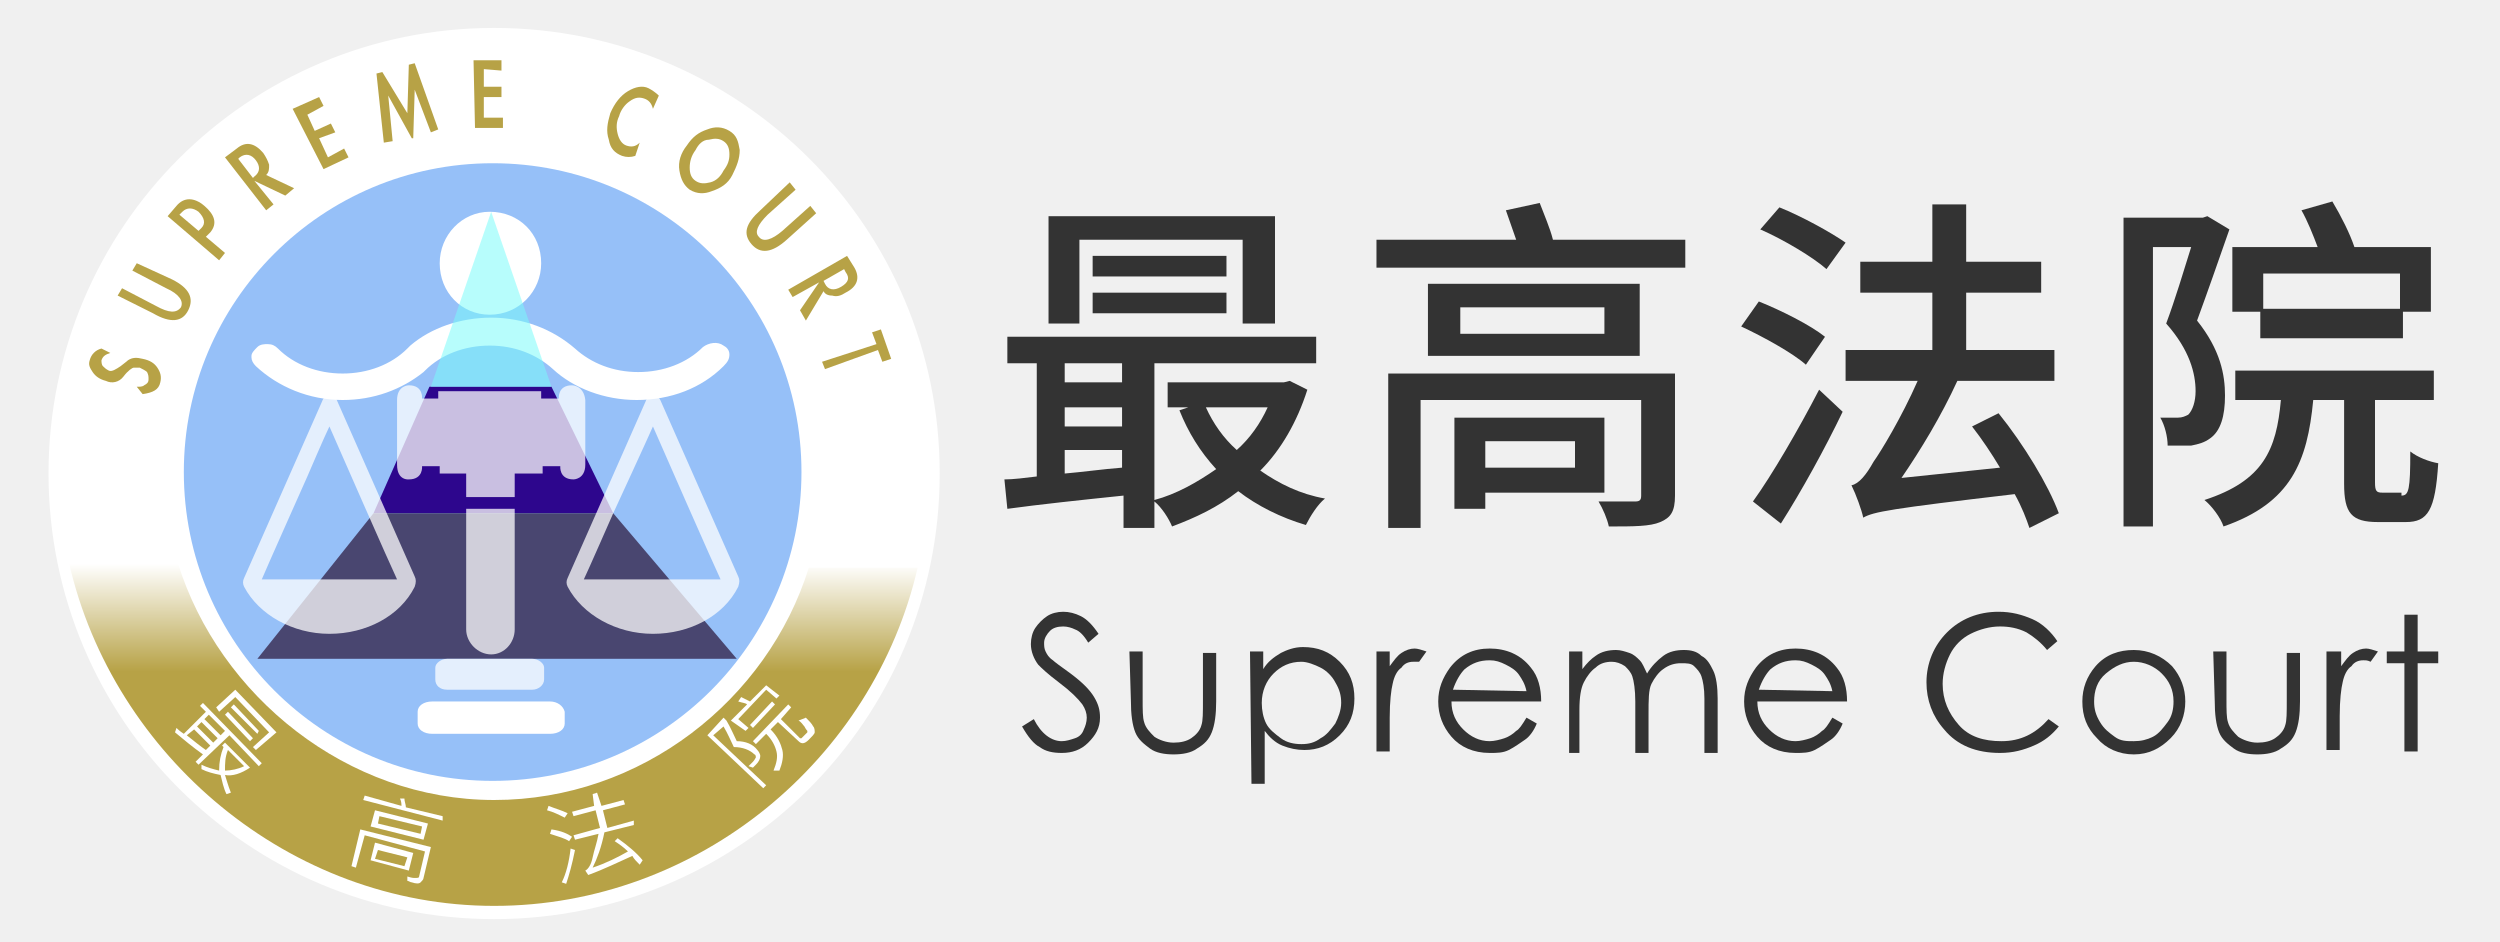
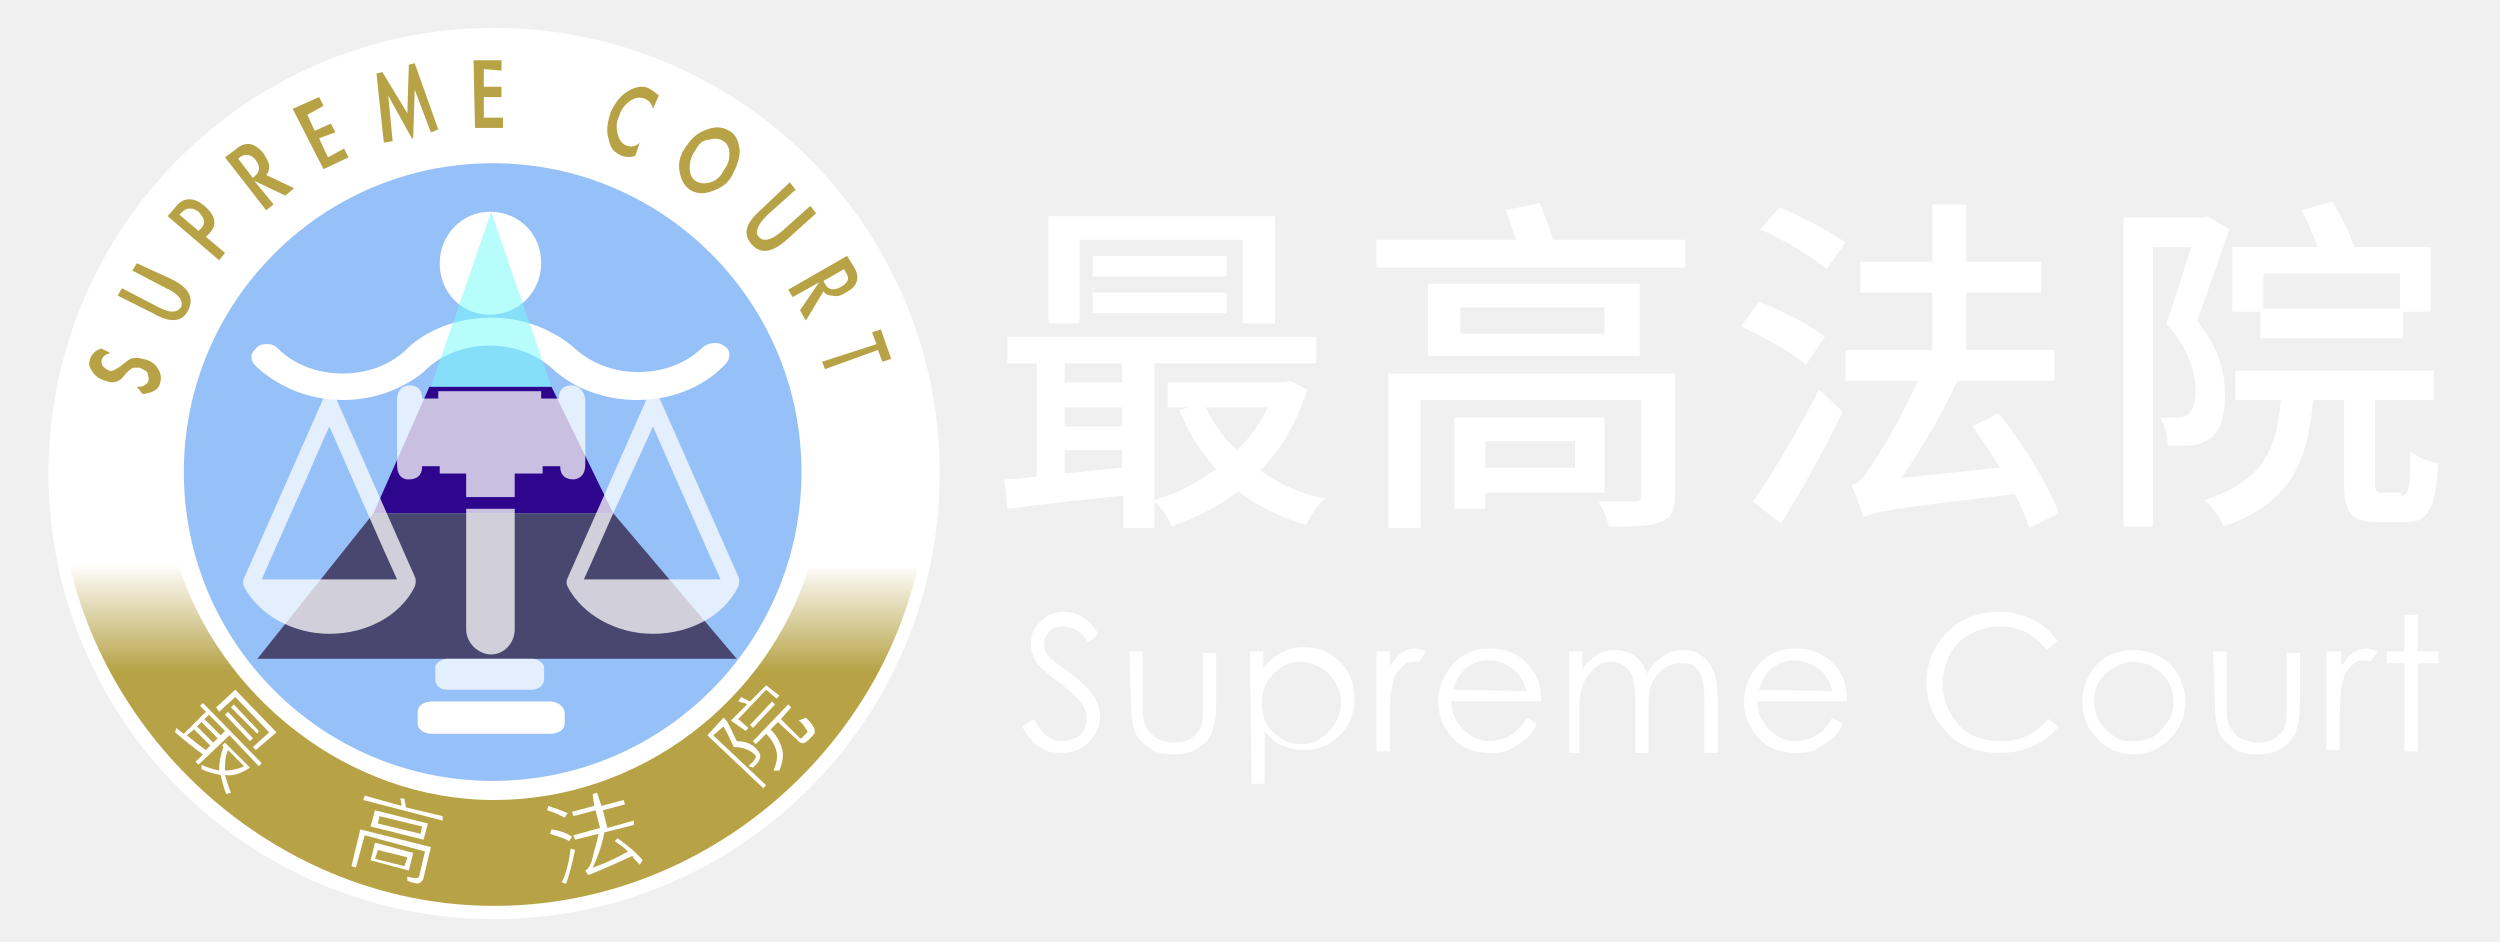
<svg xmlns="http://www.w3.org/2000/svg" version="1.1" id="圖層_1" x="0px" y="0px" viewBox="0 0 170 64" style="enable-background:new 0 0 170 64;" xml:space="preserve">
  <style type="text/css">
- 	.st0{fill:#333333;}
- 	.st1{fill:none;stroke:#FFFFFF;stroke-width:0.25;stroke-miterlimit:10;}
- 	.st2{fill:#FFFFFF;}
+ 	.st0{fill:#FFFFFF;}
+ 	.st1{fill:#FFFFFF;stroke:#FFFFFF;stroke-width:0.25;stroke-miterlimit:10;}
+ 	.st2{fill:none;stroke:#FFFFFF;stroke-width:0.25;stroke-miterlimit:10;}
	.st3{fill:url(#SVGID_1_);}
	.st4{fill:#96C0F8;}
	.st5{fill:#B7A246;}
	.st6{fill:#2D068D;}
	.st7{fill:#494670;}
	.st8{opacity:0.74;fill:#FFFFFF;enable-background:new    ;}
	.st9{opacity:0.53;fill:#77FCFA;enable-background:new    ;}
</style>
  <g>
    <path class="st0" d="M88.9,26.5c-0.7,2.2-1.8,4.1-3.2,5.5c1.3,0.9,2.7,1.6,4.4,1.9c-0.5,0.4-1,1.2-1.3,1.8   c-1.7-0.5-3.3-1.3-4.6-2.3c-1.4,1.1-2.9,1.8-4.5,2.4c-0.2-0.5-0.7-1.3-1.2-1.7v1.8h-2.1v-2.2c-2.9,0.3-5.7,0.6-7.9,0.9l-0.2-2   c0.6,0,1.4-0.1,2.2-0.2v-7.7h-2v-1.8h21v1.8h-11V34c1.5-0.4,2.9-1.2,4.2-2.1c-1.1-1.2-1.9-2.5-2.5-4l0.6-0.2h-1.4V26h7.9l0.4-0.1   L88.9,26.5z M73.4,22h-2.1v-7.3h15.4V22h-2.2v-5.7H73.4V22z M72.4,24.7V26h3.9v-1.3H72.4z M72.4,29h3.9v-1.3h-3.9V29z M72.4,32.2   c1.2-0.1,2.6-0.3,3.9-0.4v-1.2h-3.9V32.2z M83.4,17.4v1.4h-9.1v-1.4H83.4z M74.3,19.9h9.1v1.4h-9.1V19.9z M82,27.7   c0.5,1.1,1.2,2.1,2.1,2.9c0.9-0.8,1.6-1.8,2.1-2.9H82z" />
    <path class="st0" d="M114.6,16.3v1.9h-21v-1.9h9.5c-0.2-0.6-0.5-1.4-0.7-2l2.3-0.5c0.3,0.8,0.7,1.7,0.9,2.5   C105.6,16.3,114.6,16.3,114.6,16.3z M113.9,33.7c0,1.1-0.3,1.5-1,1.8s-1.8,0.3-3.5,0.3c-0.1-0.5-0.4-1.2-0.7-1.7c1,0,2.2,0,2.5,0   s0.4-0.1,0.4-0.4v-6.5h-15v8.7h-2.2V25.4h19.5C113.9,25.4,113.9,33.7,113.9,33.7z M111.5,19.3v4.9H97.1v-4.9H111.5z M101,33.5v1.1   h-2.1v-6.2h10.2v5.1C109.1,33.5,101,33.5,101,33.5z M109.1,20.9h-9.8v1.8h9.8V20.9z M101,30v1.8h6.1V30H101z" />
    <path class="st0" d="M122.8,24.8c-0.9-0.8-2.9-1.9-4.4-2.6l1.2-1.7c1.5,0.6,3.5,1.6,4.5,2.4L122.8,24.8z M119.2,34.1   c1.3-1.8,3.1-4.9,4.5-7.6l1.6,1.5c-1.2,2.5-2.8,5.4-4.2,7.6L119.2,34.1z M121,14.1c1.5,0.6,3.5,1.7,4.5,2.4l-1.3,1.8   c-0.9-0.8-2.9-2-4.5-2.7L121,14.1z M138,35.9c-0.2-0.6-0.5-1.4-1-2.3c-8.5,1-9.6,1.2-10.3,1.6c-0.1-0.5-0.5-1.6-0.8-2.2   c0.5-0.1,1-0.7,1.5-1.6c0.5-0.7,1.9-3,3-5.5h-4.9v-2.1h5.9v-3.9h-4.9v-2.1h4.9v-3.9h2.3v3.9h5.1v2.1h-5.1v3.9h6v2.1h-6.6   c-1.1,2.4-2.5,4.7-3.8,6.6l6.7-0.7c-0.6-1-1.2-1.9-1.9-2.8l1.8-0.9c1.7,2.1,3.4,4.9,4.1,6.8L138,35.9z" />
-     <path class="st0" d="M151.6,15.6c-0.7,2-1.5,4.3-2.2,6.2c1.6,2,1.9,3.7,1.9,5.1s-0.3,2.4-1,2.9c-0.4,0.3-0.8,0.4-1.3,0.5   c-0.4,0-1,0-1.6,0c0-0.6-0.2-1.4-0.5-1.9c0.5,0,0.9,0,1.2,0s0.5-0.1,0.7-0.2c0.3-0.3,0.5-0.9,0.5-1.6c0-1.2-0.4-2.8-2-4.6   c0.6-1.6,1.2-3.6,1.7-5.2h-2.6v19h-2v-21h5.4l0.3-0.1L151.6,15.6z M163.3,33.7c0.5,0,0.6-0.4,0.6-3c0.5,0.4,1.3,0.7,1.9,0.8   c-0.2,3.2-0.7,4-2.2,4h-1.9c-1.8,0-2.3-0.6-2.3-2.6v-5.7h-2.1c-0.4,4.2-1.5,7-6.1,8.6c-0.2-0.6-0.8-1.4-1.3-1.8   c4-1.3,4.9-3.4,5.2-6.8H152v-2h13.5v2h-4v5.6c0,0.6,0.1,0.7,0.5,0.7h1.3L163.3,33.7L163.3,33.7z M153.7,21.2h-1.9v-4.4h5.8   c-0.3-0.8-0.7-1.8-1.1-2.5l2.1-0.6c0.6,1,1.2,2.2,1.5,3.1h5.2v4.4h-1.9V23h-9.7L153.7,21.2L153.7,21.2z M153.9,18.7V21h9.3v-2.4   h-9.3V18.7z" />
+     <path class="st0" d="M151.6,15.6c-0.7,2-1.5,4.3-2.2,6.2c1.6,2,1.9,3.7,1.9,5.1s-0.3,2.4-1,2.9c-0.4,0.3-0.8,0.4-1.3,0.5   c-0.4,0-1,0-1.6,0c0-0.6-0.2-1.4-0.5-1.9c0.5,0,0.9,0,1.2,0s0.5-0.1,0.7-0.2c0.3-0.3,0.5-0.9,0.5-1.6c0-1.2-0.4-2.8-2-4.6   c0.6-1.6,1.2-3.6,1.7-5.2h-2.6v19h-2v-21h5.4l0.3-0.1L151.6,15.6z M163.3,33.7c0.5,0,0.6-0.4,0.6-3c0.5,0.4,1.3,0.7,1.9,0.8   c-0.2,3.2-0.7,4-2.2,4h-1.9c-1.8,0-2.3-0.6-2.3-2.6v-5.7h-2.1c-0.4,4.2-1.5,7-6.1,8.6c-0.2-0.6-0.8-1.4-1.3-1.8   c4-1.3,4.9-3.4,5.2-6.8H152v-2h13.5v2h-4v5.6c0,0.6,0.1,0.7,0.5,0.7h1.3V33.7L163.3,33.7z M153.7,21.2h-1.9v-4.4h5.8   c-0.3-0.8-0.7-1.8-1.1-2.5l2.1-0.6c0.6,1,1.2,2.2,1.5,3.1h5.2v4.4h-1.9V23h-9.7L153.7,21.2L153.7,21.2z M153.9,18.7V21h9.3v-2.4   h-9.3V18.7z" />
  </g>
  <g>
    <path class="st0" d="M69.5,49.4l0.8-0.5c0.5,1,1.2,1.5,1.9,1.5c0.3,0,0.6-0.1,0.9-0.2c0.3-0.1,0.5-0.3,0.6-0.6   c0.1-0.2,0.2-0.5,0.2-0.8s-0.1-0.6-0.3-0.9c-0.3-0.4-0.8-0.9-1.6-1.5c-0.8-0.6-1.2-1-1.4-1.2c-0.3-0.4-0.5-0.9-0.5-1.4   c0-0.4,0.1-0.8,0.3-1.1s0.5-0.6,0.8-0.8s0.7-0.3,1.1-0.3s0.8,0.1,1.2,0.3c0.4,0.2,0.8,0.6,1.2,1.2L74,43.7   c-0.3-0.5-0.6-0.8-0.9-0.9c-0.2-0.1-0.5-0.2-0.8-0.2c-0.4,0-0.7,0.1-0.9,0.3c-0.2,0.2-0.4,0.5-0.4,0.8c0,0.2,0,0.4,0.1,0.6   c0.1,0.2,0.2,0.4,0.5,0.6c0.1,0.1,0.5,0.4,1.2,0.9c0.8,0.6,1.3,1.1,1.6,1.6c0.3,0.5,0.4,0.9,0.4,1.4c0,0.7-0.3,1.2-0.8,1.7   s-1.1,0.7-1.8,0.7c-0.6,0-1.1-0.1-1.5-0.4C70.3,50.6,69.9,50.1,69.5,49.4z" />
    <path class="st0" d="M76.8,44.3h0.9v3.2c0,0.8,0,1.3,0.1,1.6c0.1,0.4,0.4,0.7,0.7,1c0.3,0.2,0.8,0.4,1.3,0.4s0.9-0.1,1.2-0.3   c0.3-0.2,0.6-0.5,0.7-0.9c0.1-0.3,0.1-0.8,0.1-1.7v-3.2h0.9v3.3c0,0.9-0.1,1.6-0.3,2.1s-0.5,0.8-1,1.1c-0.4,0.3-1,0.4-1.6,0.4   s-1.2-0.1-1.6-0.4s-0.8-0.6-1-1.1s-0.3-1.2-0.3-2.2L76.8,44.3L76.8,44.3z" />
    <path class="st0" d="M85,44.3h0.9v1.2c0.3-0.5,0.7-0.8,1.2-1.1c0.4-0.2,0.9-0.4,1.5-0.4c1,0,1.8,0.3,2.5,1s1,1.5,1,2.5   s-0.3,1.8-1,2.5s-1.5,1-2.4,1c-0.5,0-1-0.1-1.5-0.3s-0.9-0.6-1.2-1v3.6h-0.9L85,44.3L85,44.3z M88.5,45c-0.8,0-1.4,0.3-1.9,0.8   s-0.8,1.2-0.8,2c0,0.5,0.1,1,0.3,1.4c0.2,0.4,0.6,0.7,1,1s0.9,0.4,1.4,0.4s0.9-0.1,1.3-0.4c0.4-0.2,0.7-0.6,1-1   c0.2-0.4,0.4-0.9,0.4-1.4s-0.1-0.9-0.4-1.4c-0.2-0.4-0.6-0.8-1-1S88.9,45,88.5,45z" />
    <path class="st0" d="M93.6,44.3h0.9v1c0.3-0.4,0.5-0.7,0.8-0.9s0.6-0.3,0.9-0.3c0.2,0,0.5,0.1,0.8,0.2L96.5,45c-0.1,0-0.3,0-0.4,0   c-0.3,0-0.6,0.1-0.8,0.4c-0.3,0.2-0.5,0.6-0.6,1.1c-0.1,0.4-0.2,1.2-0.2,2.3v2.3h-0.9V44.3z" />
    <path class="st0" d="M103.8,48.8l0.7,0.4c-0.2,0.5-0.5,0.9-0.8,1.1c-0.3,0.2-0.7,0.5-1.1,0.7s-0.8,0.2-1.3,0.2   c-1.1,0-2-0.4-2.6-1.1c-0.6-0.7-0.9-1.5-0.9-2.4s0.3-1.6,0.8-2.3c0.7-0.9,1.6-1.3,2.7-1.3s2.1,0.4,2.8,1.3c0.5,0.6,0.7,1.4,0.7,2.3   h-6.1c0,0.8,0.3,1.4,0.8,1.9s1.1,0.8,1.8,0.8c0.3,0,0.7-0.1,1-0.2c0.3-0.1,0.6-0.3,0.8-0.5C103.3,49.6,103.5,49.3,103.8,48.8z    M103.8,47c-0.1-0.5-0.3-0.8-0.5-1.1s-0.5-0.5-0.9-0.7s-0.7-0.3-1.1-0.3c-0.7,0-1.2,0.2-1.7,0.6c-0.3,0.3-0.6,0.8-0.8,1.4L103.8,47   L103.8,47z" />
-     <path class="st0" d="M106.7,44.3h0.9v1.2c0.3-0.4,0.6-0.7,0.9-0.9c0.4-0.3,0.9-0.4,1.4-0.4c0.3,0,0.6,0.1,0.9,0.2   c0.3,0.1,0.5,0.3,0.7,0.5s0.3,0.5,0.5,0.9c0.3-0.5,0.7-0.9,1.1-1.2s0.9-0.4,1.4-0.4s0.9,0.1,1.2,0.4c0.4,0.2,0.6,0.6,0.8,1   s0.3,1.1,0.3,1.9v3.7h-0.9v-3.7c0-0.7-0.1-1.2-0.2-1.5s-0.3-0.5-0.5-0.7s-0.5-0.2-0.9-0.2s-0.8,0.1-1.2,0.4c-0.3,0.2-0.6,0.6-0.8,1   s-0.2,1.1-0.2,2.1v2.6h-0.9v-3.5c0-0.8-0.1-1.4-0.2-1.7s-0.3-0.5-0.5-0.7c-0.3-0.2-0.6-0.3-0.9-0.3c-0.4,0-0.8,0.1-1.1,0.4   c-0.3,0.2-0.6,0.6-0.8,1s-0.3,1-0.3,1.9v2.9h-0.7V44.3z" />
+     <path class="st0" d="M106.7,44.3h0.9v1.2c0.3-0.4,0.6-0.7,0.9-0.9c0.4-0.3,0.9-0.4,1.4-0.4c0.3,0,0.6,0.1,0.9,0.2   c0.3,0.1,0.5,0.3,0.7,0.5s0.3,0.5,0.5,0.9c0.3-0.5,0.7-0.9,1.1-1.2s0.9-0.4,1.4-0.4s0.9,0.1,1.2,0.4c0.4,0.2,0.6,0.6,0.8,1   s0.3,1.1,0.3,1.9v3.7h-0.9v-3.7c0-0.7-0.1-1.2-0.2-1.5s-0.3-0.5-0.5-0.7s-0.5-0.2-0.9-0.2s-0.8,0.1-1.2,0.4c-0.3,0.2-0.6,0.6-0.8,1   s-0.2,1.1-0.2,2.1v2.6h-0.9v-3.5c0-0.8-0.1-1.4-0.2-1.7s-0.3-0.5-0.5-0.7c-0.3-0.2-0.6-0.3-0.9-0.3c-0.4,0-0.8,0.1-1.1,0.4   c-0.3,0.2-0.6,0.6-0.8,1s-0.3,1-0.3,1.9v2.9h-0.7C106.7,51.2,106.7,44.3,106.7,44.3z" />
    <path class="st0" d="M124.6,48.8l0.7,0.4c-0.2,0.5-0.5,0.9-0.8,1.1c-0.3,0.2-0.7,0.5-1.1,0.7s-0.8,0.2-1.3,0.2   c-1.1,0-2-0.4-2.6-1.1c-0.6-0.7-0.9-1.5-0.9-2.4s0.3-1.6,0.8-2.3c0.7-0.9,1.6-1.3,2.7-1.3s2.1,0.4,2.8,1.3c0.5,0.6,0.7,1.4,0.7,2.3   h-6.1c0,0.8,0.3,1.4,0.8,1.9s1.1,0.8,1.8,0.8c0.3,0,0.7-0.1,1-0.2c0.3-0.1,0.6-0.3,0.8-0.5C124.1,49.6,124.3,49.3,124.6,48.8z    M124.6,47c-0.1-0.5-0.3-0.8-0.5-1.1s-0.5-0.5-0.9-0.7s-0.7-0.3-1.1-0.3c-0.7,0-1.2,0.2-1.7,0.6c-0.3,0.3-0.6,0.8-0.8,1.4L124.6,47   L124.6,47z" />
    <path class="st0" d="M139.9,43.6l-0.7,0.6c-0.4-0.5-0.9-0.9-1.4-1.2c-0.6-0.3-1.2-0.4-1.8-0.4c-0.7,0-1.4,0.2-2,0.5   s-1.1,0.8-1.4,1.4s-0.5,1.3-0.5,2c0,1.1,0.4,2,1.1,2.8s1.7,1.1,2.9,1.1c1.3,0,2.3-0.5,3.2-1.5l0.7,0.5c-0.5,0.6-1,1-1.7,1.3   s-1.4,0.5-2.3,0.5c-1.6,0-2.9-0.5-3.8-1.6c-0.8-0.9-1.2-2-1.2-3.2c0-1.3,0.5-2.5,1.4-3.4s2.1-1.4,3.5-1.4c0.9,0,1.6,0.2,2.3,0.5   S139.5,43,139.9,43.6z" />
    <path class="st0" d="M145.1,44.2c1,0,1.9,0.4,2.6,1.1c0.6,0.7,0.9,1.5,0.9,2.4s-0.3,1.8-1,2.5s-1.5,1.1-2.5,1.1s-1.9-0.4-2.5-1.1   c-0.7-0.7-1-1.5-1-2.5c0-0.9,0.3-1.7,0.9-2.4C143.2,44.5,144.1,44.2,145.1,44.2z M145.1,45c-0.7,0-1.3,0.3-1.9,0.8   s-0.8,1.2-0.8,1.9c0,0.5,0.1,0.9,0.4,1.4s0.6,0.7,1,1s0.8,0.3,1.3,0.3s0.9-0.1,1.3-0.3s0.7-0.6,1-1s0.4-0.9,0.4-1.4   c0-0.8-0.3-1.4-0.8-1.9S145.8,45,145.1,45z" />
    <path class="st0" d="M150.5,44.3h0.9v3.2c0,0.8,0,1.3,0.1,1.6c0.1,0.4,0.4,0.7,0.7,1c0.3,0.2,0.8,0.4,1.3,0.4s0.9-0.1,1.2-0.3   s0.6-0.5,0.7-0.9c0.1-0.3,0.1-0.8,0.1-1.7v-3.2h0.9v3.3c0,0.9-0.1,1.6-0.3,2.1s-0.5,0.8-1,1.1c-0.4,0.3-1,0.4-1.6,0.4   s-1.2-0.1-1.6-0.4s-0.8-0.6-1-1.1s-0.3-1.2-0.3-2.2L150.5,44.3L150.5,44.3z" />
    <path class="st0" d="M158.3,44.3h0.9v1c0.3-0.4,0.5-0.7,0.8-0.9s0.6-0.3,0.9-0.3c0.2,0,0.5,0.1,0.8,0.2l-0.5,0.7   c-0.2-0.1-0.3-0.1-0.5-0.1c-0.3,0-0.6,0.1-0.8,0.4c-0.3,0.2-0.5,0.6-0.6,1.1c-0.1,0.4-0.2,1.2-0.2,2.3V51h-0.9v-6.7H158.3z" />
    <path class="st0" d="M163.5,41.8h0.9v2.5h1.4v0.8h-1.4v6h-0.9v-6h-1.2v-0.8h1.2V41.8z" />
  </g>
  <path class="st1" d="M133.1,41.9" />
-   <path class="st1" d="M1.1,43.1" />
+   <path class="st2" d="M1.1,43.1" />
  <g>
-     <circle class="st2" cx="33.6" cy="32.2" r="30.3" />
+     <circle class="st0" cx="33.6" cy="32.2" r="30.3" />
  </g>
-   <linearGradient id="SVGID_1_" gradientUnits="userSpaceOnUse" x1="33.575" y1="27.6" x2="33.575" y2="4.344" gradientTransform="matrix(1 0 0 1 0 34)">
+   <linearGradient id="SVGID_1_" gradientUnits="userSpaceOnUse" x1="33.55" y1="38.4" x2="33.55" y2="61.656" gradientTransform="matrix(1 0 0 -1 0 100)">
    <stop offset="0.685" style="stop-color:#B7A246" />
    <stop offset="1" style="stop-color:#FFFFFF" />
  </linearGradient>
  <path class="st3" d="M62.4,38.6c-3,13-14.9,23-28.8,23S7.7,51.4,4.7,38.3h7.4c2.8,9,11.5,16.1,21.5,16.1S52.2,47.6,55,38.6H62.4z" />
  <g>
    <g>
      <path class="st4" d="M54.5,32.1c0,11.6-9.4,21-21,21s-21-9.4-21-21s9.4-21,21-21S54.5,20.5,54.5,32.1z" />
    </g>
  </g>
  <g>
-     <path class="st2" d="M17.6,52.1l-2-2.1l-2.1,2l-0.2-0.2l0.5-0.5c-0.7-0.5-1.3-1-1.9-1.5l0.1-0.3c0.1,0.1,0.2,0.2,0.5,0.4l1.5-1.5   L13.6,48l0.2-0.2l4,4.1L17.6,52.1z M14,51l0.3-0.3l-1.1-1.1L12.7,50C13.2,50.4,13.7,50.8,14,51z M14.5,50.5l0.3-0.3l-1.1-1.1   l-0.3,0.3L14.5,50.5z M15.7,53.9L15.4,54c-0.2-0.4-0.3-0.9-0.4-1.3c-0.5-0.1-0.9-0.2-1.3-0.4V52c0.4,0.2,0.8,0.3,1.2,0.4   c0-0.6,0.1-1.1,0.3-1.6l-0.1-0.1l0.2-0.2l1.7,1.7c-0.6,0.4-1.2,0.6-1.7,0.5C15.4,53,15.5,53.4,15.7,53.9z M15,50l0.3-0.3l-1.1-1.1   l-0.3,0.3L15,50z M17.4,51l-0.2-0.2l1.1-1L16,47.4l-1.1,1l-0.2-0.3l1.3-1.2l2.8,2.9L17.4,51z M17,50.4l-1.7-1.8l0.2-0.2l1.7,1.8   L17,50.4z M16.6,52.1L15.5,51c-0.2,0.5-0.2,0.9-0.2,1.4C15.7,52.4,16.2,52.3,16.6,52.1z M17.5,49.9l-1.8-1.8l0.2-0.2l1.7,1.8   L17.5,49.9z" />
-     <path class="st2" d="M28.8,59.7c0,0.1-0.1,0.2-0.2,0.3s-0.3,0.1-0.6,0c-0.1,0-0.2-0.1-0.3-0.1v-0.3c0.3,0.1,0.4,0.1,0.5,0.1   c0.2,0,0.3,0,0.3-0.1l0.4-1.7l-4.1-1.1L24.2,59l-0.3-0.1l0.6-2.5l4.8,1.2L28.8,59.7z M30.1,55.8l-5.4-1.4l0.1-0.3l2.5,0.7   c0-0.1,0-0.3-0.1-0.5h0.3c0,0.2,0.1,0.4,0.1,0.6l2.5,0.6V55.8z M27.8,59.2l-2.6-0.7l0.3-1.2l2.6,0.7L27.8,59.2z M28.8,57.1   l-3.6-0.9l0.3-1.1l3.6,0.9L28.8,57.1z M27.5,58.9l0.2-0.6l-2-0.5l-0.2,0.6L27.5,58.9z M28.6,56.7l0.1-0.5l-2.9-0.7L25.7,56   L28.6,56.7z" />
-     <path class="st2" d="M38.6,55.3l-0.2,0.3c-0.4-0.2-0.8-0.4-1.2-0.5l0.1-0.3C37.8,55,38.2,55.1,38.6,55.3z M38.9,56.9l-0.2,0.3   c-0.3-0.2-0.7-0.3-1.3-0.5l0.1-0.3C38.2,56.5,38.6,56.7,38.9,56.9z M39.1,57.8c-0.2,1-0.4,1.7-0.6,2.3L38.2,60   c0.3-0.6,0.5-1.4,0.6-2.3L39.1,57.8z M43.1,56.1l-2,0.5c-0.2,1-0.5,1.8-0.8,2.4c0.9-0.3,1.7-0.7,2.4-1.1c-0.3-0.3-0.6-0.5-0.9-0.7   L42,57c0.7,0.5,1.3,1,1.7,1.5l-0.2,0.3c-0.2-0.2-0.4-0.4-0.5-0.6c-0.9,0.4-1.9,0.9-3,1.3l-0.2-0.3c0.2-0.1,0.4-0.4,0.5-0.9   s0.3-1,0.4-1.6l-1.6,0.4L39,56.8l1.8-0.5l-0.3-1.2L39,55.5l-0.1-0.3l1.5-0.4L40.3,54l0.3-0.1l0.3,0.9l1.5-0.4l0.1,0.3L41,55.1   l0.3,1.2l1.8-0.5L43.1,56.1z" />
-     <path class="st2" d="M50.1,50.4c0.6,0,1.1,0.2,1.4,0.6c0.1,0.1,0.2,0.3,0.2,0.4c0,0.2-0.1,0.4-0.3,0.6c-0.1,0.1-0.1,0.1-0.2,0.2   l-0.3-0.1l0.3-0.3c0.1-0.1,0.2-0.3,0.2-0.3s0-0.2-0.1-0.2c-0.3-0.3-0.8-0.5-1.4-0.5c-0.2-0.4-0.4-0.9-0.7-1.4L48.5,50l3.6,3.4   l-0.2,0.2L48.1,50l1.1-1.2l0.2,0.2C49.7,49.5,49.9,50,50.1,50.4z M53,47.3l-0.2,0.2l-0.7-0.6l-1.9,2l0.7,0.6l-0.2,0.2l-1-0.7   l1.1-1.1c-0.1-0.1-0.3-0.1-0.6-0.2l0.2-0.3c0.2,0.1,0.4,0.2,0.6,0.3l1.1-1.1L53,47.3z M52.7,47.9l-1.5,1.6L51,49.3l1.5-1.6   L52.7,47.9z M54.8,48.8c0.2,0.2,0.4,0.4,0.5,0.6c0.1,0.1,0.1,0.3,0.1,0.4c0,0.1-0.2,0.3-0.4,0.5c-0.3,0.3-0.5,0.3-0.7,0.1l-1.4-1.3   l-0.5,0.5c0.5,0.5,0.7,1,0.8,1.4s0,0.9-0.2,1.4h-0.4c0.2-0.5,0.3-0.9,0.2-1.3c-0.1-0.4-0.3-0.8-0.7-1.2l-0.7,0.7l-0.2-0.2l2.4-2.5   l0.2,0.2l-0.7,0.8l1.3,1.3h0.1c0,0,0.1-0.1,0.2-0.2c0.1-0.1,0.2-0.2,0.2-0.2v-0.1c0,0-0.1-0.1-0.2-0.3c-0.1-0.1-0.2-0.3-0.4-0.4   L54.8,48.8z" />
+     <path class="st0" d="M17.6,52.1l-2-2.1l-2.1,2l-0.2-0.2l0.5-0.5c-0.7-0.5-1.3-1-1.9-1.5l0.1-0.3c0.1,0.1,0.2,0.2,0.5,0.4l1.5-1.5   L13.6,48l0.2-0.2l4,4.1L17.6,52.1z M14,51l0.3-0.3l-1.1-1.1L12.7,50C13.2,50.4,13.7,50.8,14,51z M14.5,50.5l0.3-0.3l-1.1-1.1   l-0.3,0.3L14.5,50.5z M15.7,53.9L15.4,54c-0.2-0.4-0.3-0.9-0.4-1.3c-0.5-0.1-0.9-0.2-1.3-0.4V52c0.4,0.2,0.8,0.3,1.2,0.4   c0-0.6,0.1-1.1,0.3-1.6l-0.1-0.1l0.2-0.2l1.7,1.7c-0.6,0.4-1.2,0.6-1.7,0.5C15.4,53,15.5,53.4,15.7,53.9z M15,50l0.3-0.3l-1.1-1.1   l-0.3,0.3L15,50z M17.4,51l-0.2-0.2l1.1-1L16,47.4l-1.1,1l-0.2-0.3l1.3-1.2l2.8,2.9L17.4,51z M17,50.4l-1.7-1.8l0.2-0.2l1.7,1.8   L17,50.4z M16.6,52.1L15.5,51c-0.2,0.5-0.2,0.9-0.2,1.4C15.7,52.4,16.2,52.3,16.6,52.1z M17.5,49.9l-1.8-1.8l0.2-0.2l1.7,1.8   L17.5,49.9z" />
+     <path class="st0" d="M28.8,59.7c0,0.1-0.1,0.2-0.2,0.3s-0.3,0.1-0.6,0c-0.1,0-0.2-0.1-0.3-0.1v-0.3c0.3,0.1,0.4,0.1,0.5,0.1   c0.2,0,0.3,0,0.3-0.1l0.4-1.7l-4.1-1.1L24.2,59l-0.3-0.1l0.6-2.5l4.8,1.2L28.8,59.7z M30.1,55.8l-5.4-1.4l0.1-0.3l2.5,0.7   c0-0.1,0-0.3-0.1-0.5h0.3c0,0.2,0.1,0.4,0.1,0.6l2.5,0.6V55.8z M27.8,59.2l-2.6-0.7l0.3-1.2l2.6,0.7L27.8,59.2z M28.8,57.1   l-3.6-0.9l0.3-1.1l3.6,0.9L28.8,57.1z M27.5,58.9l0.2-0.6l-2-0.5l-0.2,0.6L27.5,58.9z M28.6,56.7l0.1-0.5l-2.9-0.7L25.7,56   L28.6,56.7z" />
+     <path class="st0" d="M38.6,55.3l-0.2,0.3c-0.4-0.2-0.8-0.4-1.2-0.5l0.1-0.3C37.8,55,38.2,55.1,38.6,55.3z M38.9,56.9l-0.2,0.3   c-0.3-0.2-0.7-0.3-1.3-0.5l0.1-0.3C38.2,56.5,38.6,56.7,38.9,56.9z M39.1,57.8c-0.2,1-0.4,1.7-0.6,2.3L38.2,60   c0.3-0.6,0.5-1.4,0.6-2.3L39.1,57.8z M43.1,56.1l-2,0.5c-0.2,1-0.5,1.8-0.8,2.4c0.9-0.3,1.7-0.7,2.4-1.1c-0.3-0.3-0.6-0.5-0.9-0.7   L42,57c0.7,0.5,1.3,1,1.7,1.5l-0.2,0.3c-0.2-0.2-0.4-0.4-0.5-0.6c-0.9,0.4-1.9,0.9-3,1.3l-0.2-0.3c0.2-0.1,0.4-0.4,0.5-0.9   s0.3-1,0.4-1.6l-1.6,0.4L39,56.8l1.8-0.5l-0.3-1.2L39,55.5l-0.1-0.3l1.5-0.4L40.3,54l0.3-0.1l0.3,0.9l1.5-0.4l0.1,0.3L41,55.1   l0.3,1.2l1.8-0.5V56.1z" />
+     <path class="st0" d="M50.1,50.4c0.6,0,1.1,0.2,1.4,0.6c0.1,0.1,0.2,0.3,0.2,0.4c0,0.2-0.1,0.4-0.3,0.6c-0.1,0.1-0.1,0.1-0.2,0.2   l-0.3-0.1l0.3-0.3c0.1-0.1,0.2-0.3,0.2-0.3s0-0.2-0.1-0.2c-0.3-0.3-0.8-0.5-1.4-0.5c-0.2-0.4-0.4-0.9-0.7-1.4L48.5,50l3.6,3.4   l-0.2,0.2L48.1,50l1.1-1.2l0.2,0.2C49.7,49.5,49.9,50,50.1,50.4z M53,47.3l-0.2,0.2l-0.7-0.6l-1.9,2l0.7,0.6l-0.2,0.2l-1-0.7   l1.1-1.1c-0.1-0.1-0.3-0.1-0.6-0.2l0.2-0.3c0.2,0.1,0.4,0.2,0.6,0.3l1.1-1.1L53,47.3z M52.7,47.9l-1.5,1.6L51,49.3l1.5-1.6   L52.7,47.9z M54.8,48.8c0.2,0.2,0.4,0.4,0.5,0.6c0.1,0.1,0.1,0.3,0.1,0.4c0,0.1-0.2,0.3-0.4,0.5c-0.3,0.3-0.5,0.3-0.7,0.1l-1.4-1.3   l-0.5,0.5c0.5,0.5,0.7,1,0.8,1.4s0,0.9-0.2,1.4h-0.4c0.2-0.5,0.3-0.9,0.2-1.3c-0.1-0.4-0.3-0.8-0.7-1.2l-0.7,0.7l-0.2-0.2l2.4-2.5   l0.2,0.2l-0.7,0.8l1.3,1.3h0.1c0,0,0.1-0.1,0.2-0.2c0.1-0.1,0.2-0.2,0.2-0.2v-0.1c0,0-0.1-0.1-0.2-0.3c-0.1-0.1-0.2-0.3-0.4-0.4   L54.8,48.8z" />
  </g>
  <g>
-     <path class="st5" d="M7.5,24c-0.3,0.1-0.5,0.2-0.6,0.5c0,0.1,0,0.3,0.1,0.4s0.2,0.2,0.4,0.3s0.5-0.1,0.8-0.3   c0.4-0.3,0.5-0.4,0.5-0.4c0.3-0.2,0.6-0.2,1-0.1c0.5,0.1,0.8,0.3,1,0.6c0.2,0.3,0.3,0.6,0.2,1c-0.1,0.5-0.5,0.7-1.2,0.8l-0.4-0.5   c0.2,0,0.4,0,0.5-0.1c0.2-0.1,0.3-0.2,0.3-0.4c0-0.2,0-0.3-0.1-0.5c-0.1-0.1-0.3-0.2-0.5-0.3c-0.1,0-0.3,0-0.4,0   c-0.1,0-0.4,0.2-0.7,0.6c-0.3,0.4-0.8,0.5-1.2,0.3c-0.4-0.1-0.7-0.3-0.9-0.6S6,24.8,6.1,24.5c0.1-0.4,0.4-0.7,0.8-0.8L7.5,24z" />
+     <path class="st5" d="M7.5,24c-0.3,0.1-0.5,0.2-0.6,0.5c0,0.1,0,0.3,0.1,0.4s0.2,0.2,0.4,0.3s0.5-0.1,0.8-0.3   c0.4-0.3,0.5-0.4,0.5-0.4c0.3-0.2,0.6-0.2,1-0.1c0.5,0.1,0.8,0.3,1,0.6c0.2,0.3,0.3,0.6,0.2,1c-0.1,0.5-0.5,0.7-1.2,0.8l-0.4-0.5   c0.2,0,0.4,0,0.5-0.1c0.2-0.1,0.3-0.2,0.3-0.4c0-0.2,0-0.3-0.1-0.5c-0.1-0.1-0.3-0.2-0.5-0.3c-0.1,0-0.3,0-0.4,0   c-0.1,0-0.4,0.2-0.7,0.6s-0.8,0.5-1.2,0.3c-0.4-0.1-0.7-0.3-0.9-0.6S6,24.8,6.1,24.5c0.1-0.4,0.4-0.7,0.8-0.8L7.5,24z" />
    <path class="st5" d="M8,20.1l0.3-0.5l2.3,1.2c0.9,0.5,1.4,0.5,1.7,0.1c0.2-0.4-0.1-0.9-1-1.3L9,18.4l0.3-0.5l2.4,1.1   c1.2,0.6,1.5,1.3,1.1,2.1c-0.4,0.8-1.2,0.9-2.4,0.2L8,20.1z" />
    <path class="st5" d="M15.3,17.2l-0.4,0.5l-3.5-3L12,14c0.5-0.6,1.2-0.6,1.9,0s0.9,1.2,0.4,1.8L14,16.1L15.3,17.2z M13.5,15.7   l0.2-0.2c0.3-0.3,0.2-0.7-0.2-1.1c-0.4-0.3-0.8-0.3-1.1,0l-0.2,0.2L13.5,15.7z" />
    <path class="st5" d="M20,12.8l-0.6,0.5l-2.1-1l1.3,1.6l-0.5,0.4l-2.8-3.6l0.8-0.6c0.6-0.5,1.2-0.4,1.8,0.3c0.2,0.3,0.3,0.5,0.4,0.8   c0,0.3,0,0.5-0.2,0.7L20,12.8z M17.2,12.1l0.1-0.1c0.4-0.3,0.4-0.7,0.1-1.1c-0.3-0.4-0.7-0.5-1.1-0.2l-0.1,0.1L17.2,12.1z" />
    <path class="st5" d="M20.9,7.8l0.5,1.1l1.1-0.5L22.8,9l-1.1,0.4l0.6,1.3l1.1-0.6l0.3,0.6L22,11.5l-2.1-4.1l1.8-0.8L22,7.2L20.9,7.8   z" />
    <path class="st5" d="M28.2,6.1l-0.1,3.3H28l-1.6-2.9l0.3,3.1l-0.6,0.1L25.6,5L26,4.9l1.7,2.8l0.1-3.3l0.4-0.1l1.6,4.5L29.3,9   L28.2,6.1z" />
    <path class="st5" d="M32.9,4.7v1.2h1.2v0.7h-1.2V8h1.3v0.7h-1.9l-0.1-4.6h1.9v0.7L32.9,4.7z" />
-     <path class="st5" d="M44.4,7.4c-0.1-0.4-0.3-0.6-0.6-0.7s-0.6-0.1-1,0.2c-0.3,0.2-0.6,0.6-0.7,1c-0.2,0.4-0.2,0.8-0.1,1.2   c0.1,0.4,0.3,0.7,0.6,0.8c0.3,0.1,0.6,0.1,0.9-0.2l-0.3,0.9c-0.3,0.1-0.6,0.1-0.9,0c-0.5-0.2-0.8-0.5-0.9-1.1   c-0.2-0.6-0.1-1.1,0.1-1.8c0.3-0.7,0.7-1.2,1.2-1.5s1-0.4,1.4-0.2c0.2,0.1,0.5,0.3,0.7,0.5L44.4,7.4z" />
+     <path class="st5" d="M44.4,7.4c-0.1-0.4-0.3-0.6-0.6-0.7s-0.6-0.1-1,0.2c-0.3,0.2-0.6,0.6-0.7,1c-0.2,0.4-0.2,0.8-0.1,1.2   c0.1,0.4,0.3,0.7,0.6,0.8s0.6,0.1,0.9-0.2l-0.3,0.9c-0.3,0.1-0.6,0.1-0.9,0c-0.5-0.2-0.8-0.5-0.9-1.1c-0.2-0.6-0.1-1.1,0.1-1.8   c0.3-0.7,0.7-1.2,1.2-1.5s1-0.4,1.4-0.2c0.2,0.1,0.5,0.3,0.7,0.5L44.4,7.4z" />
    <path class="st5" d="M46.7,9.9c0.4-0.6,0.8-0.9,1.4-1.1c0.5-0.2,1-0.2,1.5,0.1s0.6,0.7,0.7,1.3c0,0.6-0.2,1.1-0.5,1.7   S49,12.8,48.4,13c-0.5,0.2-1,0.2-1.5-0.1c-0.4-0.3-0.6-0.7-0.7-1.3S46.3,10.4,46.7,9.9z M47.3,10.2c-0.3,0.4-0.4,0.8-0.4,1.2   s0.1,0.7,0.4,0.9s0.6,0.2,1,0.1c0.4-0.1,0.7-0.4,0.9-0.8c0.3-0.4,0.4-0.7,0.4-1.1c0-0.4-0.1-0.7-0.4-0.9s-0.6-0.2-1-0.1   C47.8,9.5,47.5,9.8,47.3,10.2z" />
    <path class="st5" d="M53.7,12.4l0.4,0.5l-1.9,1.7c-0.7,0.7-0.9,1.2-0.6,1.5c0.3,0.4,0.9,0.2,1.6-0.4l1.9-1.7l0.4,0.5l-2,1.8   c-1,0.9-1.8,1-2.4,0.3c-0.6-0.7-0.4-1.4,0.6-2.3L53.7,12.4z" />
    <path class="st5" d="M54.8,21.8l-0.4-0.7l1.3-1.9l-1.8,1l-0.3-0.5l4-2.3l0.5,0.8c0.4,0.7,0.2,1.3-0.6,1.7c-0.3,0.2-0.6,0.3-0.9,0.2   c-0.3,0-0.5-0.1-0.6-0.3L54.8,21.8z M56,19.1l0.1,0.2c0.2,0.4,0.6,0.5,1.1,0.2s0.6-0.6,0.3-1l-0.1-0.2L56,19.1z" />
    <path class="st5" d="M56.1,25.1l-0.2-0.5l3.7-1.2l-0.3-0.8l0.6-0.2l0.7,2L60,24.6l-0.3-0.8L56.1,25.1z" />
  </g>
-   <path class="st1" d="M49.4,138.9" />
+   <path class="st2" d="M49.4,138.9" />
  <polygon class="st6" points="29.2,26.3 25.4,34.9 41.7,34.9 37.5,26.3 " />
  <polygon class="st7" points="25.4,34.9 17.5,44.8 50.1,44.8 41.7,34.9 " />
  <path class="st8" d="M35,34.6h-0.5h-2.8v8.2c0,0.9,0.8,1.7,1.7,1.7s1.6-0.8,1.6-1.7V34.6z" />
  <path class="st8" d="M36.2,44.8h-5.8c-0.4,0-0.8,0.3-0.8,0.6v0.8c0,0.4,0.3,0.7,0.8,0.7h5.8c0.4,0,0.8-0.3,0.8-0.7v-0.8  C37,45.1,36.6,44.8,36.2,44.8z" />
-   <path class="st2" d="M37.4,47.7h-8c-0.6,0-1,0.3-1,0.7v0.8c0,0.4,0.4,0.7,1,0.7h8c0.6,0,1-0.3,1-0.7v-0.8  C38.3,48,37.9,47.7,37.4,47.7z" />
-   <path class="st2" d="M49.6,24.1c0-0.3-0.2-0.5-0.4-0.6c-0.4-0.3-1-0.2-1.4,0.1c-1.1,1.1-2.7,1.7-4.4,1.7s-3.2-0.6-4.3-1.6  c-1.5-1.3-3.5-2.1-5.7-2.1c-2.1,0-4.1,0.7-5.5,1.9l0,0l-0.2,0.2l0,0c-1.1,1.1-2.7,1.7-4.4,1.7s-3.3-0.6-4.4-1.7  c-0.2-0.2-0.4-0.3-0.7-0.3c-0.2,0-0.5,0-0.7,0.2s-0.4,0.4-0.4,0.6l0,0v0.1c0,0.2,0.1,0.4,0.3,0.6c1.5,1.4,3.6,2.3,5.9,2.3  c2.1,0,4-0.7,5.5-1.9l0,0l0,0l0.1-0.1c1.1-1.1,2.7-1.7,4.4-1.7c1.7,0,3.2,0.6,4.3,1.6c1.4,1.3,3.5,2.1,5.7,2.1  c2.3,0,4.4-0.8,5.9-2.3C49.5,24.6,49.6,24.4,49.6,24.1C49.6,24.2,49.6,24.1,49.6,24.1z M49.6,24.1L49.6,24.1L49.6,24.1L49.6,24.1z" />
-   <path class="st2" d="M36.8,17.9c0,1.9-1.5,3.5-3.5,3.5c-1.9,0-3.4-1.5-3.4-3.5c0-1.9,1.5-3.5,3.4-3.5C35.3,14.4,36.8,15.9,36.8,17.9  z" />
+   <path class="st0" d="M37.4,47.7h-8c-0.6,0-1,0.3-1,0.7v0.8c0,0.4,0.4,0.7,1,0.7h8c0.6,0,1-0.3,1-0.7v-0.8  C38.3,48,37.9,47.7,37.4,47.7z" />
+   <path class="st0" d="M49.6,24.1c0-0.3-0.2-0.5-0.4-0.6c-0.4-0.3-1-0.2-1.4,0.1c-1.1,1.1-2.7,1.7-4.4,1.7s-3.2-0.6-4.3-1.6  c-1.5-1.3-3.5-2.1-5.7-2.1c-2.1,0-4.1,0.7-5.5,1.9l0,0l-0.2,0.2l0,0c-1.1,1.1-2.7,1.7-4.4,1.7s-3.3-0.6-4.4-1.7  c-0.2-0.2-0.4-0.3-0.7-0.3c-0.2,0-0.5,0-0.7,0.2s-0.4,0.4-0.4,0.6l0,0v0.1c0,0.2,0.1,0.4,0.3,0.6c1.5,1.4,3.6,2.3,5.9,2.3  c2.1,0,4-0.7,5.5-1.9l0,0l0,0l0.1-0.1c1.1-1.1,2.7-1.7,4.4-1.7c1.7,0,3.2,0.6,4.3,1.6c1.4,1.3,3.5,2.1,5.7,2.1  c2.3,0,4.4-0.8,5.9-2.3C49.5,24.6,49.6,24.4,49.6,24.1C49.6,24.2,49.6,24.1,49.6,24.1z M49.6,24.1L49.6,24.1L49.6,24.1L49.6,24.1z" />
+   <path class="st0" d="M36.8,17.9c0,1.9-1.5,3.5-3.5,3.5c-1.9,0-3.4-1.5-3.4-3.5c0-1.9,1.5-3.5,3.4-3.5C35.3,14.4,36.8,15.9,36.8,17.9  z" />
  <path class="st8" d="M28.2,39.2l-5.3-12c-0.1-0.2-0.3-0.3-0.5-0.3S22,27,21.9,27.3l0,0l-5.3,12c-0.1,0.2-0.1,0.4,0,0.6  c1,1.9,3.3,3.2,5.8,3.2s4.8-1.2,5.8-3.2C28.3,39.6,28.3,39.4,28.2,39.2z M22.4,29c0.3,0.7,4.3,9.8,4.6,10.4h-9.2  c0.2-0.5,3.1-7,3.1-7S22.1,29.6,22.4,29z" />
  <path class="st8" d="M50.2,39.2l-5.3-12c-0.1-0.2-0.3-0.3-0.5-0.3S44,27,43.9,27.3l0,0l-5.3,12c-0.1,0.2-0.1,0.4,0,0.6  c1,1.9,3.3,3.2,5.8,3.2s4.8-1.2,5.8-3.2C50.3,39.6,50.3,39.4,50.2,39.2z M44.4,29c0.3,0.7,4.3,9.8,4.6,10.4h-9.3  c0.2-0.4,2-4.5,2-4.5S44.1,29.7,44.4,29z" />
  <path class="st8" d="M38.9,26.2c-1,0-0.9,0.9-0.9,0.9h-1.2v-0.5h-7v0.5h-1.1c0,0,0.1-0.9-0.9-0.9c0,0-0.8,0-0.8,1v4.4  c0,1.1,0.8,1,0.8,1c1,0,0.9-0.9,0.9-0.9h1.2v0.5h1.8v1.6H35v-1.6h1.9v-0.5h1.2c0,0-0.1,0.9,0.9,0.9c0,0,0.8,0,0.8-1v-4.4  C39.7,26.2,38.9,26.2,38.9,26.2z" />
  <polygon class="st9" points="33.4,14.4 29.3,26.3 37.5,26.3 " />
</svg>
